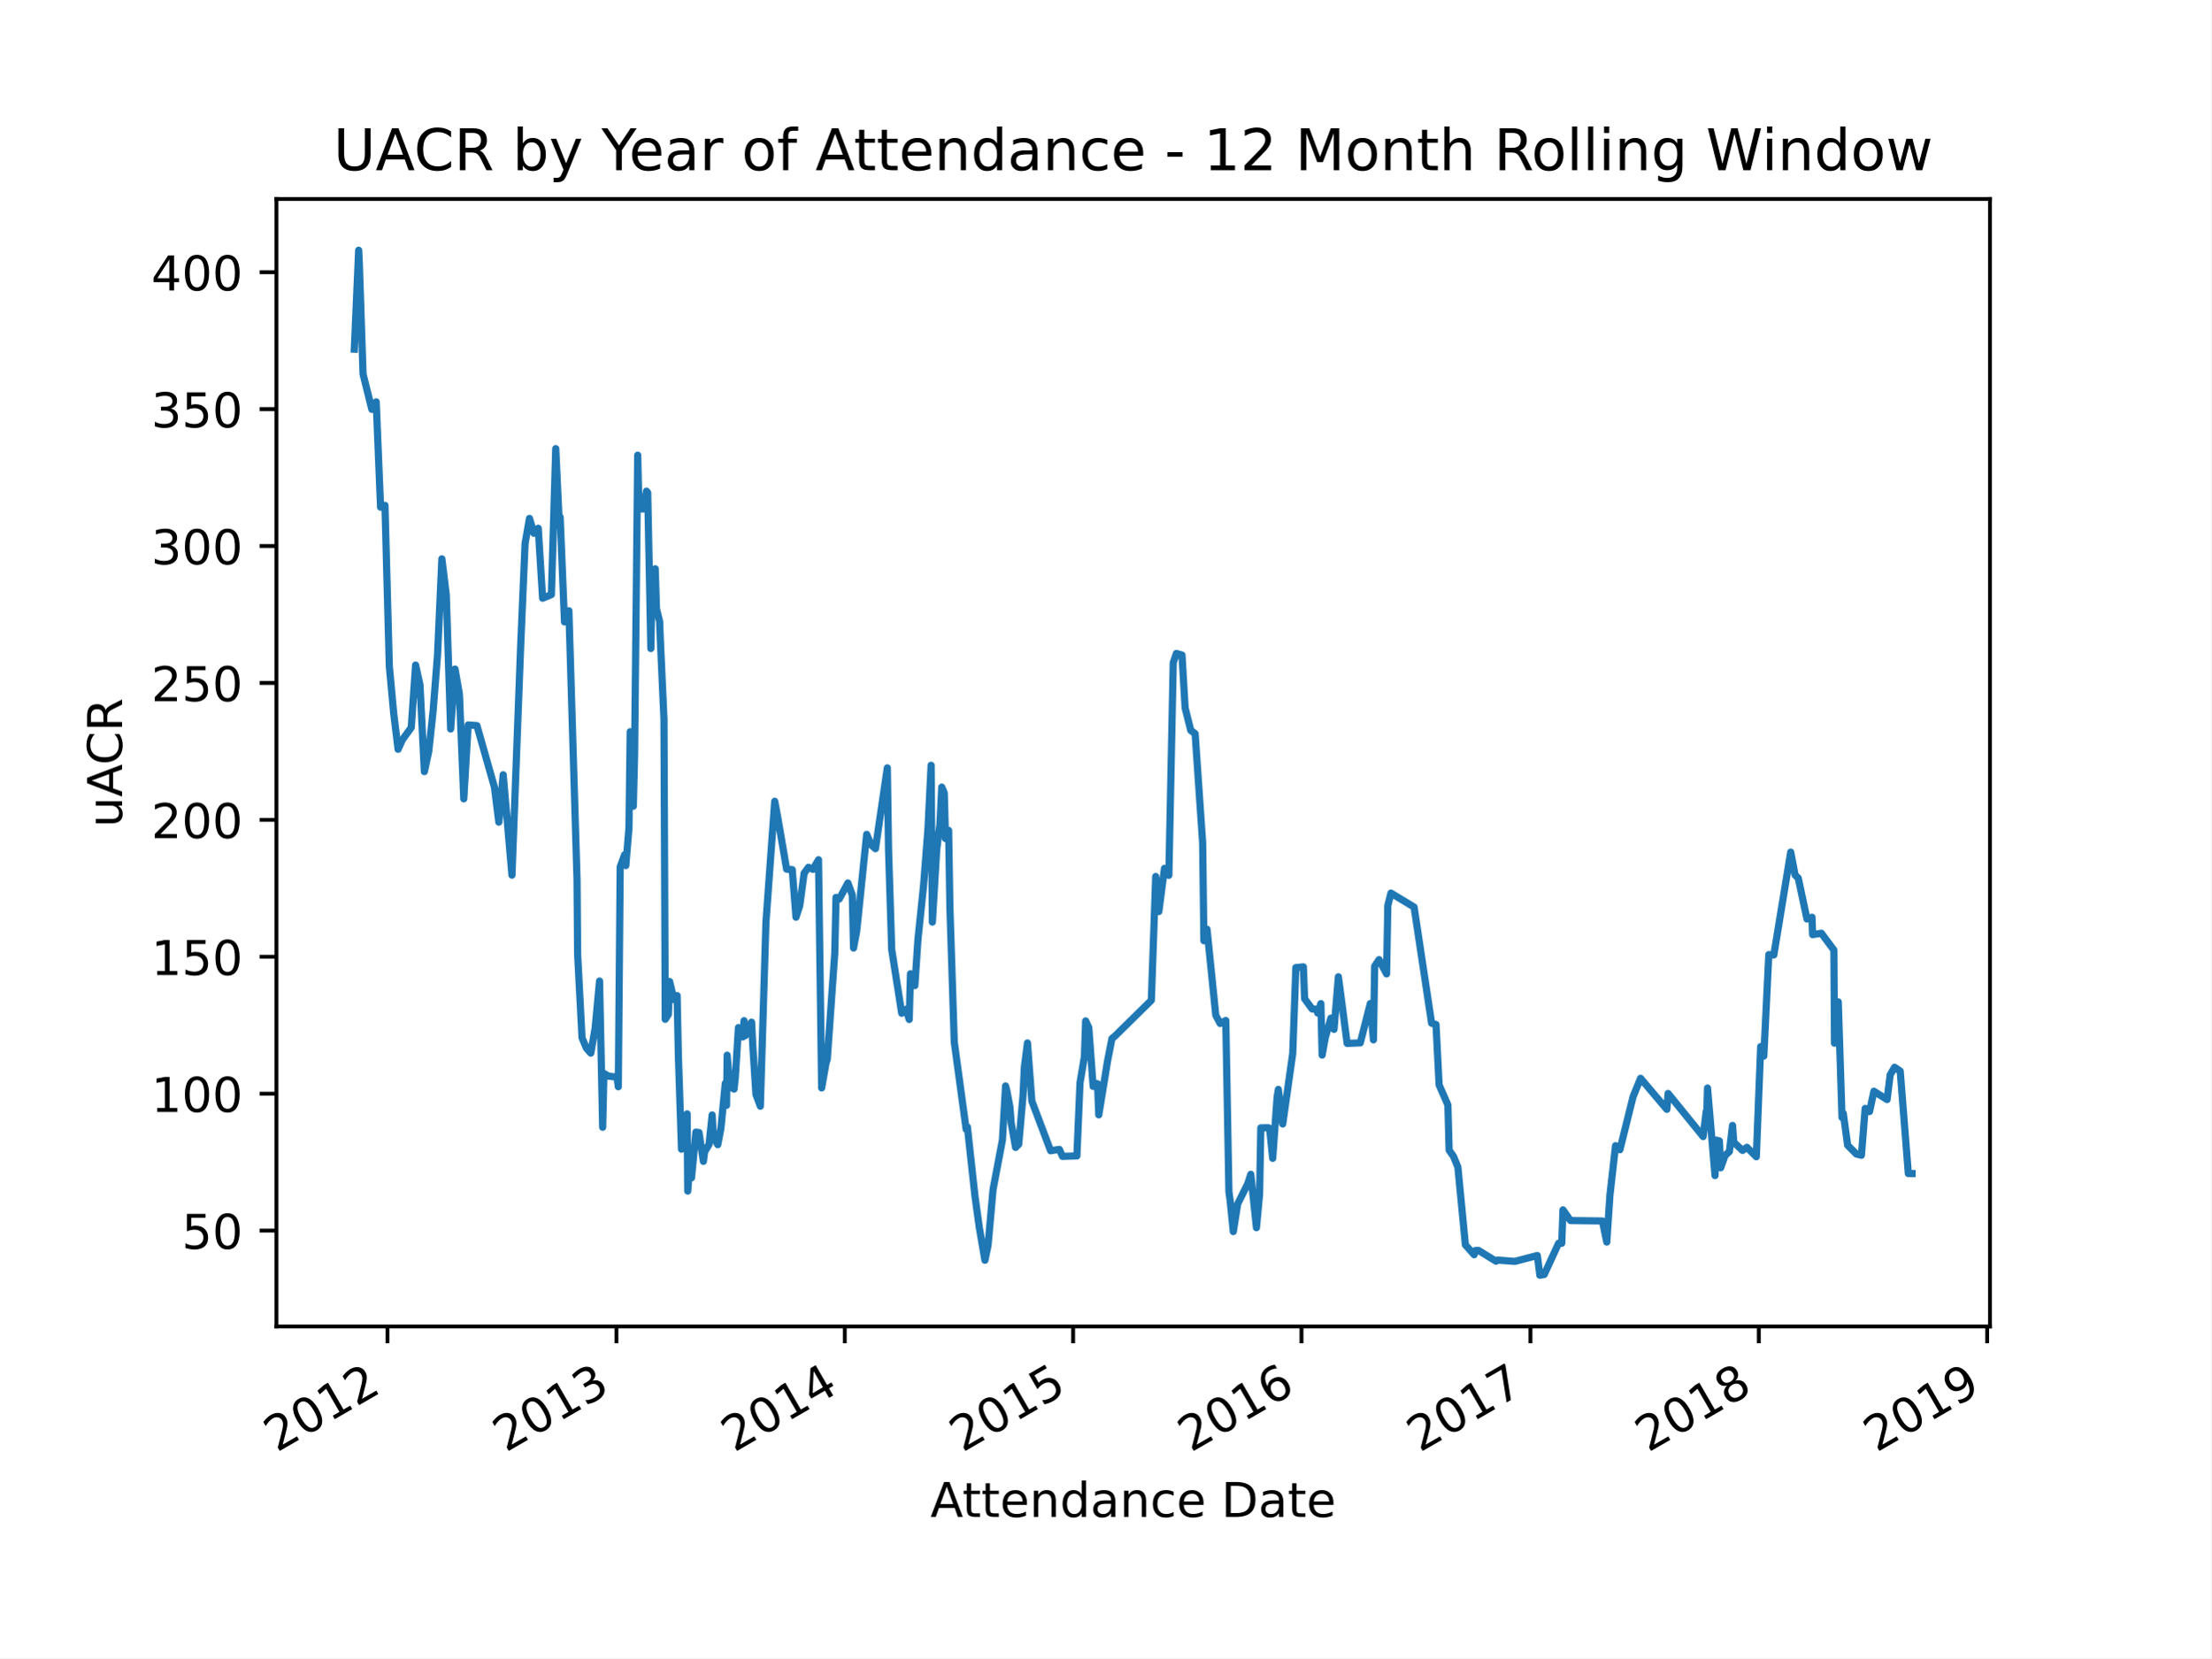
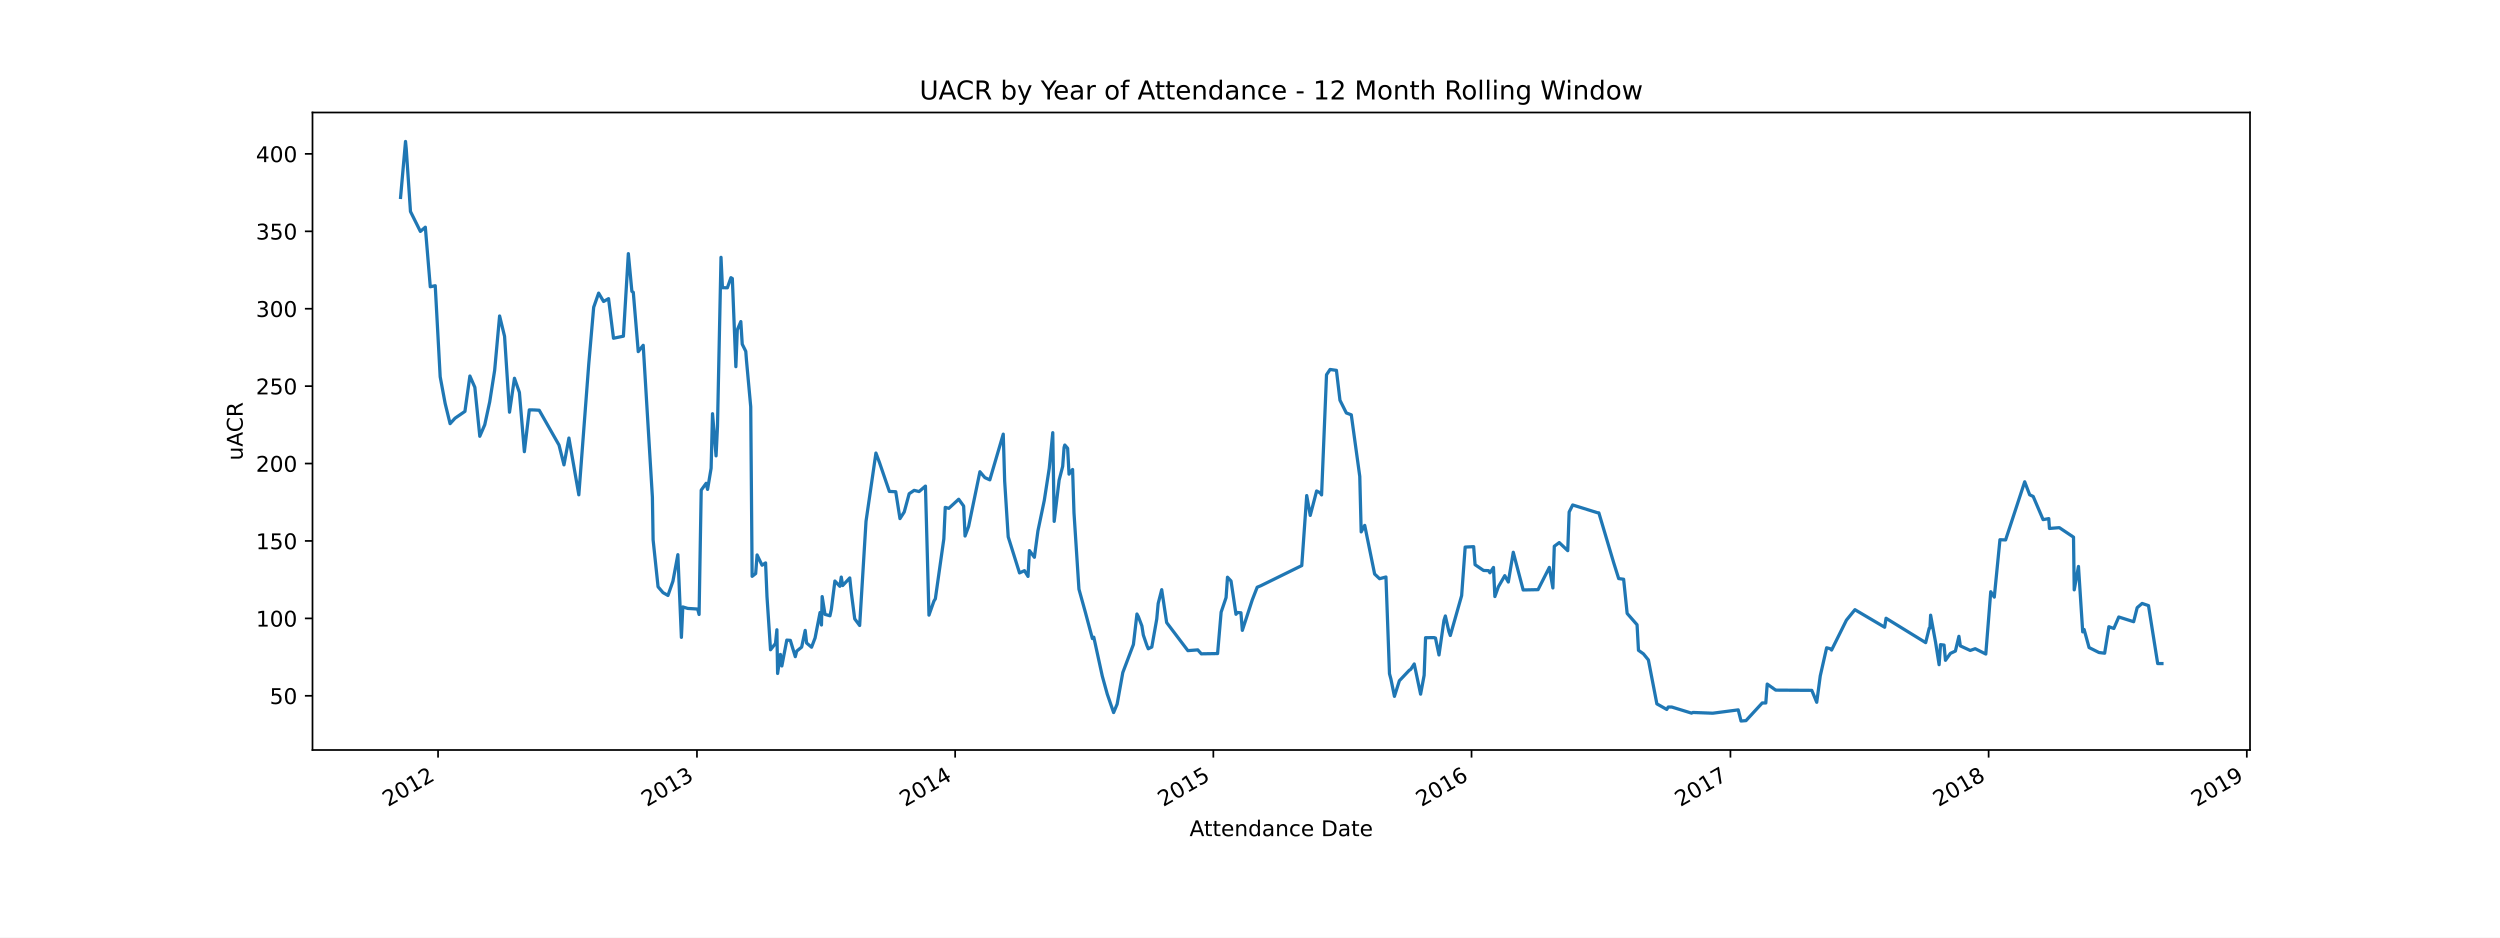
- <svg xmlns="http://www.w3.org/2000/svg" xmlns:xlink="http://www.w3.org/1999/xlink" width="460.8pt" height="345.6pt" viewBox="0 0 460.8 345.6" version="1.1">
+ <svg xmlns="http://www.w3.org/2000/svg" xmlns:xlink="http://www.w3.org/1999/xlink" width="1152pt" height="432pt" viewBox="0 0 1152 432" version="1.1">
  <defs>
    <style type="text/css">*{stroke-linejoin: round; stroke-linecap: butt}</style>
  </defs>
  <g id="figure_1">
    <g id="patch_1">
-       <path d="M 0 345.6  L 460.8 345.6  L 460.8 0  L 0 0  z " style="fill: #ffffff" />
+       <path d="M 0 432  L 1152 432  L 1152 0  L 0 0  z " style="fill: #ffffff" />
    </g>
    <g id="axes_1">
      <g id="patch_2">
-         <path d="M 57.6 276.48  L 414.72 276.48  L 414.72 41.472  L 57.6 41.472  z " style="fill: #ffffff" />
+         <path d="M 144 345.6  L 1036.8 345.6  L 1036.8 51.84  L 144 51.84  z " style="fill: #ffffff" />
      </g>
      <g id="matplotlib.axis_1">
        <g id="xtick_1">
          <g id="line2d_1">
            <defs>
-               <path id="m075a54f095" d="M 0 0  L 0 3.5  " style="stroke: #000000; stroke-width: 0.8" />
+               <path id="m31224ec7b4" d="M 0 0  L 0 3.5  " style="stroke: #000000; stroke-width: 0.8" />
            </defs>
            <g>
-               <use xlink:href="#m075a54f095" x="80.743" y="276.48" style="stroke: #000000; stroke-width: 0.8" />
+               <use xlink:href="#m31224ec7b4" x="201.858" y="345.6" style="stroke: #000000; stroke-width: 0.8" />
            </g>
          </g>
          <g id="text_1">
-             <g transform="translate(57.66286 302.7854) rotate(-30) scale(0.1 -0.1)">
+             <g transform="translate(178.7774 371.9054) rotate(-30) scale(0.1 -0.1)">
              <defs>
                <path id="DejaVuSans-32" d="M 1228 531  L 3431 531  L 3431 0  L 469 0  L 469 531  Q 828 903 1448 1529  Q 2069 2156 2228 2338  Q 2531 2678 2651 2914  Q 2772 3150 2772 3378  Q 2772 3750 2511 3984  Q 2250 4219 1831 4219  Q 1534 4219 1204 4116  Q 875 4013 500 3803  L 500 4441  Q 881 4594 1212 4672  Q 1544 4750 1819 4750  Q 2544 4750 2975 4387  Q 3406 4025 3406 3419  Q 3406 3131 3298 2873  Q 3191 2616 2906 2266  Q 2828 2175 2409 1742  Q 1991 1309 1228 531  z " transform="scale(0.015625)" />
                <path id="DejaVuSans-30" d="M 2034 4250  Q 1547 4250 1301 3770  Q 1056 3291 1056 2328  Q 1056 1369 1301 889  Q 1547 409 2034 409  Q 2525 409 2770 889  Q 3016 1369 3016 2328  Q 3016 3291 2770 3770  Q 2525 4250 2034 4250  z M 2034 4750  Q 2819 4750 3233 4129  Q 3647 3509 3647 2328  Q 3647 1150 3233 529  Q 2819 -91 2034 -91  Q 1250 -91 836 529  Q 422 1150 422 2328  Q 422 3509 836 4129  Q 1250 4750 2034 4750  z " transform="scale(0.015625)" />
                <path id="DejaVuSans-31" d="M 794 531  L 1825 531  L 1825 4091  L 703 3866  L 703 4441  L 1819 4666  L 2450 4666  L 2450 531  L 3481 531  L 3481 0  L 794 0  L 794 531  z " transform="scale(0.015625)" />
              </defs>
              <use xlink:href="#DejaVuSans-32" />
              <use xlink:href="#DejaVuSans-30" x="63.623" />
              <use xlink:href="#DejaVuSans-31" x="127.246" />
              <use xlink:href="#DejaVuSans-32" x="190.869" />
            </g>
          </g>
        </g>
        <g id="xtick_2">
          <g id="line2d_2">
            <g>
-               <use xlink:href="#m075a54f095" x="128.463" y="276.48" style="stroke: #000000; stroke-width: 0.8" />
+               <use xlink:href="#m31224ec7b4" x="321.158" y="345.6" style="stroke: #000000; stroke-width: 0.8" />
            </g>
          </g>
          <g id="text_2">
-             <g transform="translate(105.3832 302.7854) rotate(-30) scale(0.1 -0.1)">
+             <g transform="translate(298.0782 371.9054) rotate(-30) scale(0.1 -0.1)">
              <defs>
                <path id="DejaVuSans-33" d="M 2597 2516  Q 3050 2419 3304 2112  Q 3559 1806 3559 1356  Q 3559 666 3084 287  Q 2609 -91 1734 -91  Q 1441 -91 1130 -33  Q 819 25 488 141  L 488 750  Q 750 597 1062 519  Q 1375 441 1716 441  Q 2309 441 2620 675  Q 2931 909 2931 1356  Q 2931 1769 2642 2001  Q 2353 2234 1838 2234  L 1294 2234  L 1294 2753  L 1863 2753  Q 2328 2753 2575 2939  Q 2822 3125 2822 3475  Q 2822 3834 2567 4026  Q 2313 4219 1838 4219  Q 1578 4219 1281 4162  Q 984 4106 628 3988  L 628 4550  Q 988 4650 1302 4700  Q 1616 4750 1894 4750  Q 2613 4750 3031 4423  Q 3450 4097 3450 3541  Q 3450 3153 3228 2886  Q 3006 2619 2597 2516  z " transform="scale(0.015625)" />
              </defs>
              <use xlink:href="#DejaVuSans-32" />
              <use xlink:href="#DejaVuSans-30" x="63.623" />
              <use xlink:href="#DejaVuSans-31" x="127.246" />
              <use xlink:href="#DejaVuSans-33" x="190.869" />
            </g>
          </g>
        </g>
        <g id="xtick_3">
          <g id="line2d_3">
            <g>
-               <use xlink:href="#m075a54f095" x="176.053" y="276.48" style="stroke: #000000; stroke-width: 0.8" />
+               <use xlink:href="#m31224ec7b4" x="440.133" y="345.6" style="stroke: #000000; stroke-width: 0.8" />
            </g>
          </g>
          <g id="text_3">
-             <g transform="translate(152.9731 302.7854) rotate(-30) scale(0.1 -0.1)">
+             <g transform="translate(417.053 371.9054) rotate(-30) scale(0.1 -0.1)">
              <defs>
                <path id="DejaVuSans-34" d="M 2419 4116  L 825 1625  L 2419 1625  L 2419 4116  z M 2253 4666  L 3047 4666  L 3047 1625  L 3713 1625  L 3713 1100  L 3047 1100  L 3047 0  L 2419 0  L 2419 1100  L 313 1100  L 313 1709  L 2253 4666  z " transform="scale(0.015625)" />
              </defs>
              <use xlink:href="#DejaVuSans-32" />
              <use xlink:href="#DejaVuSans-30" x="63.623" />
              <use xlink:href="#DejaVuSans-31" x="127.246" />
              <use xlink:href="#DejaVuSans-34" x="190.869" />
            </g>
          </g>
        </g>
        <g id="xtick_4">
          <g id="line2d_4">
            <g>
-               <use xlink:href="#m075a54f095" x="223.643" y="276.48" style="stroke: #000000; stroke-width: 0.8" />
+               <use xlink:href="#m31224ec7b4" x="559.108" y="345.6" style="stroke: #000000; stroke-width: 0.8" />
            </g>
          </g>
          <g id="text_4">
-             <g transform="translate(200.563 302.7854) rotate(-30) scale(0.1 -0.1)">
+             <g transform="translate(536.0278 371.9054) rotate(-30) scale(0.1 -0.1)">
              <defs>
                <path id="DejaVuSans-35" d="M 691 4666  L 3169 4666  L 3169 4134  L 1269 4134  L 1269 2991  Q 1406 3038 1543 3061  Q 1681 3084 1819 3084  Q 2600 3084 3056 2656  Q 3513 2228 3513 1497  Q 3513 744 3044 326  Q 2575 -91 1722 -91  Q 1428 -91 1123 -41  Q 819 9 494 109  L 494 744  Q 775 591 1075 516  Q 1375 441 1709 441  Q 2250 441 2565 725  Q 2881 1009 2881 1497  Q 2881 1984 2565 2268  Q 2250 2553 1709 2553  Q 1456 2553 1204 2497  Q 953 2441 691 2322  L 691 4666  z " transform="scale(0.015625)" />
              </defs>
              <use xlink:href="#DejaVuSans-32" />
              <use xlink:href="#DejaVuSans-30" x="63.623" />
              <use xlink:href="#DejaVuSans-31" x="127.246" />
              <use xlink:href="#DejaVuSans-35" x="190.869" />
            </g>
          </g>
        </g>
        <g id="xtick_5">
          <g id="line2d_5">
            <g>
-               <use xlink:href="#m075a54f095" x="271.233" y="276.48" style="stroke: #000000; stroke-width: 0.8" />
+               <use xlink:href="#m31224ec7b4" x="678.083" y="345.6" style="stroke: #000000; stroke-width: 0.8" />
            </g>
          </g>
          <g id="text_5">
-             <g transform="translate(248.1529 302.7854) rotate(-30) scale(0.1 -0.1)">
+             <g transform="translate(655.0026 371.9054) rotate(-30) scale(0.1 -0.1)">
              <defs>
                <path id="DejaVuSans-36" d="M 2113 2584  Q 1688 2584 1439 2293  Q 1191 2003 1191 1497  Q 1191 994 1439 701  Q 1688 409 2113 409  Q 2538 409 2786 701  Q 3034 994 3034 1497  Q 3034 2003 2786 2293  Q 2538 2584 2113 2584  z M 3366 4563  L 3366 3988  Q 3128 4100 2886 4159  Q 2644 4219 2406 4219  Q 1781 4219 1451 3797  Q 1122 3375 1075 2522  Q 1259 2794 1537 2939  Q 1816 3084 2150 3084  Q 2853 3084 3261 2657  Q 3669 2231 3669 1497  Q 3669 778 3244 343  Q 2819 -91 2113 -91  Q 1303 -91 875 529  Q 447 1150 447 2328  Q 447 3434 972 4092  Q 1497 4750 2381 4750  Q 2619 4750 2861 4703  Q 3103 4656 3366 4563  z " transform="scale(0.015625)" />
              </defs>
              <use xlink:href="#DejaVuSans-32" />
              <use xlink:href="#DejaVuSans-30" x="63.623" />
              <use xlink:href="#DejaVuSans-31" x="127.246" />
              <use xlink:href="#DejaVuSans-36" x="190.869" />
            </g>
          </g>
        </g>
        <g id="xtick_6">
          <g id="line2d_6">
            <g>
-               <use xlink:href="#m075a54f095" x="318.953" y="276.48" style="stroke: #000000; stroke-width: 0.8" />
+               <use xlink:href="#m31224ec7b4" x="797.384" y="345.6" style="stroke: #000000; stroke-width: 0.8" />
            </g>
          </g>
          <g id="text_6">
-             <g transform="translate(295.8732 302.7854) rotate(-30) scale(0.1 -0.1)">
+             <g transform="translate(774.3034 371.9054) rotate(-30) scale(0.1 -0.1)">
              <defs>
                <path id="DejaVuSans-37" d="M 525 4666  L 3525 4666  L 3525 4397  L 1831 0  L 1172 0  L 2766 4134  L 525 4134  L 525 4666  z " transform="scale(0.015625)" />
              </defs>
              <use xlink:href="#DejaVuSans-32" />
              <use xlink:href="#DejaVuSans-30" x="63.623" />
              <use xlink:href="#DejaVuSans-31" x="127.246" />
              <use xlink:href="#DejaVuSans-37" x="190.869" />
            </g>
          </g>
        </g>
        <g id="xtick_7">
          <g id="line2d_7">
            <g>
-               <use xlink:href="#m075a54f095" x="366.543" y="276.48" style="stroke: #000000; stroke-width: 0.8" />
+               <use xlink:href="#m31224ec7b4" x="916.358" y="345.6" style="stroke: #000000; stroke-width: 0.8" />
            </g>
          </g>
          <g id="text_7">
-             <g transform="translate(343.4632 302.7854) rotate(-30) scale(0.1 -0.1)">
+             <g transform="translate(893.2782 371.9054) rotate(-30) scale(0.1 -0.1)">
              <defs>
                <path id="DejaVuSans-38" d="M 2034 2216  Q 1584 2216 1326 1975  Q 1069 1734 1069 1313  Q 1069 891 1326 650  Q 1584 409 2034 409  Q 2484 409 2743 651  Q 3003 894 3003 1313  Q 3003 1734 2745 1975  Q 2488 2216 2034 2216  z M 1403 2484  Q 997 2584 770 2862  Q 544 3141 544 3541  Q 544 4100 942 4425  Q 1341 4750 2034 4750  Q 2731 4750 3128 4425  Q 3525 4100 3525 3541  Q 3525 3141 3298 2862  Q 3072 2584 2669 2484  Q 3125 2378 3379 2068  Q 3634 1759 3634 1313  Q 3634 634 3220 271  Q 2806 -91 2034 -91  Q 1263 -91 848 271  Q 434 634 434 1313  Q 434 1759 690 2068  Q 947 2378 1403 2484  z M 1172 3481  Q 1172 3119 1398 2916  Q 1625 2713 2034 2713  Q 2441 2713 2670 2916  Q 2900 3119 2900 3481  Q 2900 3844 2670 4047  Q 2441 4250 2034 4250  Q 1625 4250 1398 4047  Q 1172 3844 1172 3481  z " transform="scale(0.015625)" />
              </defs>
              <use xlink:href="#DejaVuSans-32" />
              <use xlink:href="#DejaVuSans-30" x="63.623" />
              <use xlink:href="#DejaVuSans-31" x="127.246" />
              <use xlink:href="#DejaVuSans-38" x="190.869" />
            </g>
          </g>
        </g>
        <g id="xtick_8">
          <g id="line2d_8">
            <g>
-               <use xlink:href="#m075a54f095" x="414.133" y="276.48" style="stroke: #000000; stroke-width: 0.8" />
+               <use xlink:href="#m31224ec7b4" x="1035.333" y="345.6" style="stroke: #000000; stroke-width: 0.8" />
            </g>
          </g>
          <g id="text_8">
-             <g transform="translate(391.0531 302.7854) rotate(-30) scale(0.1 -0.1)">
+             <g transform="translate(1012.253 371.9054) rotate(-30) scale(0.1 -0.1)">
              <defs>
                <path id="DejaVuSans-39" d="M 703 97  L 703 672  Q 941 559 1184 500  Q 1428 441 1663 441  Q 2288 441 2617 861  Q 2947 1281 2994 2138  Q 2813 1869 2534 1725  Q 2256 1581 1919 1581  Q 1219 1581 811 2004  Q 403 2428 403 3163  Q 403 3881 828 4315  Q 1253 4750 1959 4750  Q 2769 4750 3195 4129  Q 3622 3509 3622 2328  Q 3622 1225 3098 567  Q 2575 -91 1691 -91  Q 1453 -91 1209 -44  Q 966 3 703 97  z M 1959 2075  Q 2384 2075 2632 2365  Q 2881 2656 2881 3163  Q 2881 3666 2632 3958  Q 2384 4250 1959 4250  Q 1534 4250 1286 3958  Q 1038 3666 1038 3163  Q 1038 2656 1286 2365  Q 1534 2075 1959 2075  z " transform="scale(0.015625)" />
              </defs>
              <use xlink:href="#DejaVuSans-32" />
              <use xlink:href="#DejaVuSans-30" x="63.623" />
              <use xlink:href="#DejaVuSans-31" x="127.246" />
              <use xlink:href="#DejaVuSans-39" x="190.869" />
            </g>
          </g>
        </g>
        <g id="text_9">
-           <g transform="translate(193.8889 316.1849) scale(0.1 -0.1)">
+           <g transform="translate(548.1289 385.3049) scale(0.1 -0.1)">
            <defs>
              <path id="DejaVuSans-41" d="M 2188 4044  L 1331 1722  L 3047 1722  L 2188 4044  z M 1831 4666  L 2547 4666  L 4325 0  L 3669 0  L 3244 1197  L 1141 1197  L 716 0  L 50 0  L 1831 4666  z " transform="scale(0.015625)" />
              <path id="DejaVuSans-74" d="M 1172 4494  L 1172 3500  L 2356 3500  L 2356 3053  L 1172 3053  L 1172 1153  Q 1172 725 1289 603  Q 1406 481 1766 481  L 2356 481  L 2356 0  L 1766 0  Q 1100 0 847 248  Q 594 497 594 1153  L 594 3053  L 172 3053  L 172 3500  L 594 3500  L 594 4494  L 1172 4494  z " transform="scale(0.015625)" />
              <path id="DejaVuSans-65" d="M 3597 1894  L 3597 1613  L 953 1613  Q 991 1019 1311 708  Q 1631 397 2203 397  Q 2534 397 2845 478  Q 3156 559 3463 722  L 3463 178  Q 3153 47 2828 -22  Q 2503 -91 2169 -91  Q 1331 -91 842 396  Q 353 884 353 1716  Q 353 2575 817 3079  Q 1281 3584 2069 3584  Q 2775 3584 3186 3129  Q 3597 2675 3597 1894  z M 3022 2063  Q 3016 2534 2758 2815  Q 2500 3097 2075 3097  Q 1594 3097 1305 2825  Q 1016 2553 972 2059  L 3022 2063  z " transform="scale(0.015625)" />
              <path id="DejaVuSans-6e" d="M 3513 2113  L 3513 0  L 2938 0  L 2938 2094  Q 2938 2591 2744 2837  Q 2550 3084 2163 3084  Q 1697 3084 1428 2787  Q 1159 2491 1159 1978  L 1159 0  L 581 0  L 581 3500  L 1159 3500  L 1159 2956  Q 1366 3272 1645 3428  Q 1925 3584 2291 3584  Q 2894 3584 3203 3211  Q 3513 2838 3513 2113  z " transform="scale(0.015625)" />
              <path id="DejaVuSans-64" d="M 2906 2969  L 2906 4863  L 3481 4863  L 3481 0  L 2906 0  L 2906 525  Q 2725 213 2448 61  Q 2172 -91 1784 -91  Q 1150 -91 751 415  Q 353 922 353 1747  Q 353 2572 751 3078  Q 1150 3584 1784 3584  Q 2172 3584 2448 3432  Q 2725 3281 2906 2969  z M 947 1747  Q 947 1113 1208 752  Q 1469 391 1925 391  Q 2381 391 2643 752  Q 2906 1113 2906 1747  Q 2906 2381 2643 2742  Q 2381 3103 1925 3103  Q 1469 3103 1208 2742  Q 947 2381 947 1747  z " transform="scale(0.015625)" />
              <path id="DejaVuSans-61" d="M 2194 1759  Q 1497 1759 1228 1600  Q 959 1441 959 1056  Q 959 750 1161 570  Q 1363 391 1709 391  Q 2188 391 2477 730  Q 2766 1069 2766 1631  L 2766 1759  L 2194 1759  z M 3341 1997  L 3341 0  L 2766 0  L 2766 531  Q 2569 213 2275 61  Q 1981 -91 1556 -91  Q 1019 -91 701 211  Q 384 513 384 1019  Q 384 1609 779 1909  Q 1175 2209 1959 2209  L 2766 2209  L 2766 2266  Q 2766 2663 2505 2880  Q 2244 3097 1772 3097  Q 1472 3097 1187 3025  Q 903 2953 641 2809  L 641 3341  Q 956 3463 1253 3523  Q 1550 3584 1831 3584  Q 2591 3584 2966 3190  Q 3341 2797 3341 1997  z " transform="scale(0.015625)" />
              <path id="DejaVuSans-63" d="M 3122 3366  L 3122 2828  Q 2878 2963 2633 3030  Q 2388 3097 2138 3097  Q 1578 3097 1268 2742  Q 959 2388 959 1747  Q 959 1106 1268 751  Q 1578 397 2138 397  Q 2388 397 2633 464  Q 2878 531 3122 666  L 3122 134  Q 2881 22 2623 -34  Q 2366 -91 2075 -91  Q 1284 -91 818 406  Q 353 903 353 1747  Q 353 2603 823 3093  Q 1294 3584 2113 3584  Q 2378 3584 2631 3529  Q 2884 3475 3122 3366  z " transform="scale(0.015625)" />
              <path id="DejaVuSans-20" transform="scale(0.015625)" />
              <path id="DejaVuSans-44" d="M 1259 4147  L 1259 519  L 2022 519  Q 2988 519 3436 956  Q 3884 1394 3884 2338  Q 3884 3275 3436 3711  Q 2988 4147 2022 4147  L 1259 4147  z M 628 4666  L 1925 4666  Q 3281 4666 3915 4102  Q 4550 3538 4550 2338  Q 4550 1131 3912 565  Q 3275 0 1925 0  L 628 0  L 628 4666  z " transform="scale(0.015625)" />
            </defs>
            <use xlink:href="#DejaVuSans-41" />
            <use xlink:href="#DejaVuSans-74" x="66.658" />
            <use xlink:href="#DejaVuSans-74" x="105.867" />
            <use xlink:href="#DejaVuSans-65" x="145.076" />
            <use xlink:href="#DejaVuSans-6e" x="206.6" />
            <use xlink:href="#DejaVuSans-64" x="269.979" />
            <use xlink:href="#DejaVuSans-61" x="333.455" />
            <use xlink:href="#DejaVuSans-6e" x="394.734" />
            <use xlink:href="#DejaVuSans-63" x="458.113" />
            <use xlink:href="#DejaVuSans-65" x="513.094" />
            <use xlink:href="#DejaVuSans-20" x="574.617" />
            <use xlink:href="#DejaVuSans-44" x="606.404" />
            <use xlink:href="#DejaVuSans-61" x="683.406" />
            <use xlink:href="#DejaVuSans-74" x="744.686" />
            <use xlink:href="#DejaVuSans-65" x="783.895" />
          </g>
        </g>
      </g>
      <g id="matplotlib.axis_2">
        <g id="ytick_1">
          <g id="line2d_9">
            <defs>
-               <path id="m7b13c41d20" d="M 0 0  L -3.5 0  " style="stroke: #000000; stroke-width: 0.8" />
+               <path id="m847f19f486" d="M 0 0  L -3.5 0  " style="stroke: #000000; stroke-width: 0.8" />
            </defs>
            <g>
-               <use xlink:href="#m7b13c41d20" x="57.6" y="256.497" style="stroke: #000000; stroke-width: 0.8" />
+               <use xlink:href="#m847f19f486" x="144" y="320.621" style="stroke: #000000; stroke-width: 0.8" />
            </g>
          </g>
          <g id="text_10">
-             <g transform="translate(37.875 260.2964) scale(0.1 -0.1)">
+             <g transform="translate(124.275 324.4206) scale(0.1 -0.1)">
              <use xlink:href="#DejaVuSans-35" />
              <use xlink:href="#DejaVuSans-30" x="63.623" />
            </g>
          </g>
        </g>
        <g id="ytick_2">
          <g id="line2d_10">
            <g>
-               <use xlink:href="#m7b13c41d20" x="57.6" y="227.959" style="stroke: #000000; stroke-width: 0.8" />
+               <use xlink:href="#m847f19f486" x="144" y="284.948" style="stroke: #000000; stroke-width: 0.8" />
            </g>
          </g>
          <g id="text_11">
-             <g transform="translate(31.5125 231.758) scale(0.1 -0.1)">
+             <g transform="translate(117.9125 288.7476) scale(0.1 -0.1)">
              <use xlink:href="#DejaVuSans-31" />
              <use xlink:href="#DejaVuSans-30" x="63.623" />
              <use xlink:href="#DejaVuSans-30" x="127.246" />
            </g>
          </g>
        </g>
        <g id="ytick_3">
          <g id="line2d_11">
            <g>
-               <use xlink:href="#m7b13c41d20" x="57.6" y="199.42" style="stroke: #000000; stroke-width: 0.8" />
+               <use xlink:href="#m847f19f486" x="144" y="249.275" style="stroke: #000000; stroke-width: 0.8" />
            </g>
          </g>
          <g id="text_12">
-             <g transform="translate(31.5125 203.2196) scale(0.1 -0.1)">
+             <g transform="translate(117.9125 253.0746) scale(0.1 -0.1)">
              <use xlink:href="#DejaVuSans-31" />
              <use xlink:href="#DejaVuSans-35" x="63.623" />
              <use xlink:href="#DejaVuSans-30" x="127.246" />
            </g>
          </g>
        </g>
        <g id="ytick_4">
          <g id="line2d_12">
            <g>
-               <use xlink:href="#m7b13c41d20" x="57.6" y="170.882" style="stroke: #000000; stroke-width: 0.8" />
+               <use xlink:href="#m847f19f486" x="144" y="213.602" style="stroke: #000000; stroke-width: 0.8" />
            </g>
          </g>
          <g id="text_13">
-             <g transform="translate(31.5125 174.6812) scale(0.1 -0.1)">
+             <g transform="translate(117.9125 217.4016) scale(0.1 -0.1)">
              <use xlink:href="#DejaVuSans-32" />
              <use xlink:href="#DejaVuSans-30" x="63.623" />
              <use xlink:href="#DejaVuSans-30" x="127.246" />
            </g>
          </g>
        </g>
        <g id="ytick_5">
          <g id="line2d_13">
            <g>
-               <use xlink:href="#m7b13c41d20" x="57.6" y="142.344" style="stroke: #000000; stroke-width: 0.8" />
+               <use xlink:href="#m847f19f486" x="144" y="177.929" style="stroke: #000000; stroke-width: 0.8" />
            </g>
          </g>
          <g id="text_14">
-             <g transform="translate(31.5125 146.1428) scale(0.1 -0.1)">
+             <g transform="translate(117.9125 181.7286) scale(0.1 -0.1)">
              <use xlink:href="#DejaVuSans-32" />
              <use xlink:href="#DejaVuSans-35" x="63.623" />
              <use xlink:href="#DejaVuSans-30" x="127.246" />
            </g>
          </g>
        </g>
        <g id="ytick_6">
          <g id="line2d_14">
            <g>
-               <use xlink:href="#m7b13c41d20" x="57.6" y="113.805" style="stroke: #000000; stroke-width: 0.8" />
+               <use xlink:href="#m847f19f486" x="144" y="142.256" style="stroke: #000000; stroke-width: 0.8" />
            </g>
          </g>
          <g id="text_15">
-             <g transform="translate(31.5125 117.6044) scale(0.1 -0.1)">
+             <g transform="translate(117.9125 146.0556) scale(0.1 -0.1)">
              <use xlink:href="#DejaVuSans-33" />
              <use xlink:href="#DejaVuSans-30" x="63.623" />
              <use xlink:href="#DejaVuSans-30" x="127.246" />
            </g>
          </g>
        </g>
        <g id="ytick_7">
          <g id="line2d_15">
            <g>
-               <use xlink:href="#m7b13c41d20" x="57.6" y="85.267" style="stroke: #000000; stroke-width: 0.8" />
+               <use xlink:href="#m847f19f486" x="144" y="106.583" style="stroke: #000000; stroke-width: 0.8" />
            </g>
          </g>
          <g id="text_16">
-             <g transform="translate(31.5125 89.06595) scale(0.1 -0.1)">
+             <g transform="translate(117.9125 110.3826) scale(0.1 -0.1)">
              <use xlink:href="#DejaVuSans-33" />
              <use xlink:href="#DejaVuSans-35" x="63.623" />
              <use xlink:href="#DejaVuSans-30" x="127.246" />
            </g>
          </g>
        </g>
        <g id="ytick_8">
          <g id="line2d_16">
            <g>
-               <use xlink:href="#m7b13c41d20" x="57.6" y="56.728" style="stroke: #000000; stroke-width: 0.8" />
+               <use xlink:href="#m847f19f486" x="144" y="70.91" style="stroke: #000000; stroke-width: 0.8" />
            </g>
          </g>
          <g id="text_17">
-             <g transform="translate(31.5125 60.52755) scale(0.1 -0.1)">
+             <g transform="translate(117.9125 74.70963) scale(0.1 -0.1)">
              <use xlink:href="#DejaVuSans-34" />
              <use xlink:href="#DejaVuSans-30" x="63.623" />
              <use xlink:href="#DejaVuSans-30" x="127.246" />
            </g>
          </g>
        </g>
        <g id="text_18">
-           <g transform="translate(25.43281 172.4432) rotate(-90) scale(0.1 -0.1)">
+           <g transform="translate(111.8328 212.1872) rotate(-90) scale(0.1 -0.1)">
            <defs>
              <path id="DejaVuSans-75" d="M 544 1381  L 544 3500  L 1119 3500  L 1119 1403  Q 1119 906 1312 657  Q 1506 409 1894 409  Q 2359 409 2629 706  Q 2900 1003 2900 1516  L 2900 3500  L 3475 3500  L 3475 0  L 2900 0  L 2900 538  Q 2691 219 2414 64  Q 2138 -91 1772 -91  Q 1169 -91 856 284  Q 544 659 544 1381  z M 1991 3584  L 1991 3584  z " transform="scale(0.015625)" />
              <path id="DejaVuSans-43" d="M 4122 4306  L 4122 3641  Q 3803 3938 3442 4084  Q 3081 4231 2675 4231  Q 1875 4231 1450 3742  Q 1025 3253 1025 2328  Q 1025 1406 1450 917  Q 1875 428 2675 428  Q 3081 428 3442 575  Q 3803 722 4122 1019  L 4122 359  Q 3791 134 3420 21  Q 3050 -91 2638 -91  Q 1578 -91 968 557  Q 359 1206 359 2328  Q 359 3453 968 4101  Q 1578 4750 2638 4750  Q 3056 4750 3426 4639  Q 3797 4528 4122 4306  z " transform="scale(0.015625)" />
              <path id="DejaVuSans-52" d="M 2841 2188  Q 3044 2119 3236 1894  Q 3428 1669 3622 1275  L 4263 0  L 3584 0  L 2988 1197  Q 2756 1666 2539 1819  Q 2322 1972 1947 1972  L 1259 1972  L 1259 0  L 628 0  L 628 4666  L 2053 4666  Q 2853 4666 3247 4331  Q 3641 3997 3641 3322  Q 3641 2881 3436 2590  Q 3231 2300 2841 2188  z M 1259 4147  L 1259 2491  L 2053 2491  Q 2509 2491 2742 2702  Q 2975 2913 2975 3322  Q 2975 3731 2742 3939  Q 2509 4147 2053 4147  L 1259 4147  z " transform="scale(0.015625)" />
            </defs>
            <use xlink:href="#DejaVuSans-75" />
            <use xlink:href="#DejaVuSans-41" x="63.379" />
            <use xlink:href="#DejaVuSans-43" x="130.037" />
            <use xlink:href="#DejaVuSans-52" x="199.861" />
          </g>
        </g>
      </g>
      <g id="line2d_17">
-         <path d="M 73.833 72.772  L 74.745 52.154  L 74.876 54.834  L 75.658 77.969  L 77.483 85.308  L 78.396 83.758  L 79.309 105.71  L 80.222 105.326  L 81.134 138.897  L 82.047 148.709  L 82.96 156.176  L 83.872 154.171  L 85.698 151.647  L 86.61 138.619  L 87.523 142.773  L 88.436 160.823  L 89.348 156.594  L 90.261 148.152  L 91.174 136.532  L 92.086 116.48  L 92.999 123.976  L 93.912 151.946  L 94.824 139.448  L 95.737 144.667  L 96.65 166.503  L 97.562 151.1  L 99.388 151.235  L 103.039 164.078  L 103.951 171.361  L 104.864 161.483  L 106.689 182.409  L 108.515 134.328  L 109.427 113.266  L 110.34 108.057  L 111.253 111.134  L 112.165 110.098  L 113.078 124.687  L 114.903 123.937  L 115.816 93.509  L 116.468 107.405  L 116.729 107.769  L 117.642 129.622  L 118.554 127.296  L 120.249 183.297  L 120.38 198.984  L 121.292 216.308  L 122.205 218.464  L 123.118 219.507  L 124.03 214.278  L 124.943 204.479  L 125.595 234.955  L 125.856 223.741  L 126.768 224.291  L 128.594 224.516  L 128.855 226.513  L 129.246 180.681  L 130.158 178.168  L 130.419 180.411  L 131.071 172.606  L 131.332 152.513  L 131.984 168.045  L 132.244 157.356  L 132.896 94.869  L 133.157 106.053  L 134.07 106.089  L 134.722 102.367  L 134.983 102.682  L 135.634 135.171  L 135.895 121.63  L 136.547 118.551  L 136.808 126.875  L 137.46 129.512  L 137.59 132.867  L 138.372 149.945  L 138.633 212.453  L 139.285 211.435  L 139.546 204.579  L 140.459 208.356  L 141.111 207.514  L 141.371 219.961  L 142.023 239.524  L 142.936 237.217  L 143.197 232.163  L 143.327 248.258  L 143.849 241.258  L 144.109 245.499  L 145.022 235.97  L 145.674 236.059  L 146.587 242.067  L 146.847 240.039  L 147.76 238.551  L 148.412 232.395  L 148.673 237.036  L 149.585 238.59  L 150.237 235.164  L 151.15 225.797  L 151.411 230.391  L 151.541 219.936  L 152.063 226.482  L 152.975 227  L 153.236 224.56  L 153.888 214.192  L 154.801 216.133  L 155.062 212.741  L 155.322 215.855  L 156.626 213.056  L 156.887 218.022  L 157.539 228.122  L 158.452 230.576  L 159.625 192.17  L 161.45 167.014  L 162.102 170.491  L 163.928 181.158  L 165.101 181.264  L 165.883 191.176  L 166.666 188.753  L 167.578 182.009  L 168.491 180.765  L 169.404 181.206  L 170.577 179.196  L 171.229 226.76  L 172.142 221.582  L 172.403 220.751  L 173.967 198.647  L 174.228 187.044  L 174.88 187.401  L 176.705 184.039  L 177.618 186.553  L 177.879 197.6  L 178.531 194.098  L 180.617 173.904  L 181.529 176.063  L 182.442 176.896  L 184.919 160.046  L 185.18 177.361  L 185.832 197.909  L 187.918 211.195  L 188.831 210.367  L 189.483 212.487  L 189.744 202.967  L 190.656 205.436  L 191.308 195.733  L 192.482 184.476  L 193.394 172.664  L 194.046 159.506  L 194.307 192.195  L 195.22 176.981  L 195.872 171.94  L 196.263 164.06  L 196.784 165.259  L 197.045 174.784  L 197.697 173.075  L 197.958 189.037  L 198.87 217.193  L 201.348 235.384  L 201.608 234.902  L 203.173 249.24  L 204.086 255.846  L 205.259 262.679  L 205.911 259.567  L 206.954 247.925  L 208.91 237.583  L 209.562 226.353  L 209.823 227.314  L 210.474 230.763  L 210.735 234.098  L 211.648 239.164  L 212.3 238.519  L 213.213 228.192  L 213.473 222.491  L 214.125 217.383  L 215.038 229.505  L 218.949 239.849  L 220.775 239.572  L 221.427 241.037  L 221.687 241.016  L 224.425 240.93  L 225.077 225.675  L 225.99 220.288  L 226.251 212.79  L 226.903 214.181  L 227.815 226.449  L 228.076 225.792  L 228.728 225.89  L 228.989 232.376  L 230.814 221.155  L 231.727 216.474  L 232.379 215.937  L 239.941 208.495  L 240.854 182.687  L 241.506 189.994  L 242.679 180.997  L 243.331 181.672  L 243.592 182.442  L 244.505 138.146  L 245.156 136.203  L 246.33 136.528  L 246.982 147.545  L 248.155 152.233  L 249.068 152.915  L 250.633 175.639  L 250.893 196.076  L 251.545 193.681  L 253.371 211.61  L 254.283 213.332  L 255.457 212.703  L 256.109 248.365  L 256.369 250.294  L 257.021 256.702  L 257.934 250.941  L 260.02 246.754  L 260.672 244.762  L 261.846 255.895  L 262.497 248.941  L 262.758 235.081  L 264.323 235.053  L 264.584 235.213  L 265.235 241.44  L 266.148 228.721  L 266.409 227.069  L 267.322 234.269  L 269.408 219.578  L 270.06 201.677  L 271.624 201.522  L 271.885 208.167  L 273.45 210.298  L 274.362 210.359  L 274.623 211.158  L 275.275 209.187  L 275.536 219.913  L 276.188 216.29  L 277.361 212.215  L 278.013 214.551  L 278.926 203.589  L 280.751 217.482  L 283.489 217.37  L 285.575 209.166  L 286.227 216.741  L 286.488 201.382  L 287.401 200.019  L 288.965 202.992  L 289.226 188.746  L 289.878 186.154  L 294.702 189.064  L 298.353 213.279  L 299.266 213.534  L 299.917 226.135  L 301.743 230.307  L 302.004 239.728  L 302.916 241.032  L 303.829 243.272  L 305.394 259.47  L 307.219 261.528  L 307.48 260.646  L 308.132 260.636  L 311.782 262.883  L 312.043 262.639  L 315.694 262.917  L 320.388 261.689  L 320.909 265.798  L 321.822 265.648  L 324.821 259.13  L 325.473 259.144  L 325.733 252.176  L 327.298 254.405  L 333.948 254.488  L 334.86 258.89  L 335.512 249.138  L 336.686 238.796  L 337.337 239.13  L 337.598 239.633  L 340.336 228.596  L 341.901 224.758  L 347.377 231.224  L 347.638 227.911  L 354.939 236.9  L 355.591 231.595  L 355.722 231.548  L 355.852 226.782  L 357.417 245.031  L 357.677 237.638  L 358.329 237.81  L 358.59 243.414  L 359.503 240.861  L 360.415 240.009  L 361.067 234.575  L 361.328 238.096  L 363.153 239.784  L 364.066 239.138  L 366.022 241.103  L 366.935 218.139  L 367.586 220.118  L 368.629 198.968  L 369.673 199.036  L 373.193 177.606  L 374.106 182.391  L 374.758 183.014  L 376.583 191.553  L 377.626 191.183  L 377.756 194.809  L 379.582 194.516  L 382.189 198.015  L 382.32 217.437  L 383.102 208.82  L 383.884 232.921  L 384.145 232.06  L 385.058 238.711  L 386.883 240.543  L 387.926 240.797  L 388.709 231.029  L 389.621 231.681  L 390.534 227.451  L 393.272 229.188  L 393.924 224.011  L 394.837 222.453  L 396.01 223.253  L 397.705 244.608  L 398.487 244.615  L 398.487 244.615  " clip-path="url(#p4a8fb47d32)" style="fill: none; stroke: #1f77b4; stroke-width: 1.5; stroke-linecap: square" />
+         <path d="M 184.582 90.965  L 186.864 65.193  L 187.189 68.543  L 189.145 97.461  L 193.709 106.635  L 195.99 104.697  L 198.272 132.138  L 200.554 131.658  L 202.835 173.621  L 205.117 185.886  L 207.399 195.22  L 209.681 192.714  L 214.244 189.559  L 216.526 173.274  L 218.807 178.467  L 221.089 201.028  L 223.371 195.743  L 225.653 185.19  L 227.934 170.665  L 230.216 145.6  L 232.498 154.97  L 234.779 189.932  L 237.061 174.309  L 239.343 180.834  L 241.625 208.129  L 243.906 188.875  L 246.188 188.901  L 248.47 189.044  L 257.596 205.097  L 259.878 214.202  L 262.16 201.854  L 266.723 228.011  L 271.287 167.911  L 273.568 141.582  L 275.85 135.071  L 278.132 138.918  L 280.414 137.623  L 282.695 155.858  L 287.259 154.921  L 289.54 116.886  L 291.17 134.256  L 291.822 134.711  L 294.104 162.027  L 296.386 159.119  L 300.623 229.121  L 300.949 248.73  L 303.231 270.385  L 305.512 273.08  L 307.794 274.383  L 310.076 267.848  L 312.358 255.599  L 313.987 293.694  L 314.639 279.676  L 316.921 280.364  L 321.484 280.646  L 322.136 283.141  L 323.114 225.852  L 325.396 222.709  L 326.048 225.514  L 327.678 215.758  L 328.329 190.641  L 329.959 210.057  L 330.611 196.695  L 332.241 118.587  L 332.893 132.566  L 335.175 132.611  L 336.804 127.958  L 337.456 128.352  L 339.086 168.963  L 339.738 152.038  L 341.368 148.189  L 342.02 158.594  L 343.65 161.889  L 343.975 166.083  L 345.931 187.431  L 346.583 265.566  L 348.213 264.294  L 348.865 255.723  L 351.147 260.446  L 352.776 259.393  L 353.428 274.952  L 355.058 299.405  L 357.34 296.521  L 357.992 290.204  L 358.318 310.322  L 359.621 301.573  L 360.273 306.874  L 362.555 294.963  L 364.185 295.073  L 366.467 302.583  L 367.119 300.049  L 369.4 298.188  L 371.03 290.494  L 371.682 296.295  L 373.964 298.238  L 375.593 293.955  L 377.875 282.246  L 378.527 287.989  L 378.853 274.92  L 380.157 283.103  L 382.439 283.751  L 383.09 280.7  L 384.72 267.74  L 387.002 270.166  L 387.654 265.926  L 388.306 269.819  L 391.565 266.32  L 392.217 272.528  L 393.847 285.153  L 396.129 288.22  L 399.062 240.212  L 403.626 208.767  L 405.256 213.114  L 409.819 226.448  L 412.753 226.58  L 414.708 238.97  L 416.664 235.941  L 418.946 227.511  L 421.228 225.956  L 423.509 226.507  L 426.443 223.995  L 428.073 283.449  L 430.354 276.977  L 431.006 275.939  L 434.918 248.308  L 435.57 233.805  L 437.2 234.252  L 441.763 230.049  L 444.045 233.192  L 444.697 247.001  L 446.326 242.622  L 451.542 217.379  L 453.823 220.079  L 456.105 221.12  L 462.298 200.058  L 462.95 221.701  L 464.58 247.386  L 469.795 263.994  L 472.077 262.959  L 473.707 265.609  L 474.359 253.709  L 476.641 256.795  L 478.27 244.666  L 481.204 230.595  L 483.486 215.83  L 485.115 199.383  L 485.767 240.244  L 488.049 221.226  L 489.679 214.926  L 490.331 206.177  L 490.657 205.075  L 491.961 206.573  L 492.612 218.479  L 494.242 216.344  L 494.894 236.296  L 497.176 271.491  L 500.11 282.047  L 503.369 294.23  L 504.021 293.628  L 507.933 311.55  L 510.214 319.808  L 513.148 328.349  L 514.778 324.459  L 517.385 309.907  L 522.275 296.978  L 523.904 282.941  L 524.556 284.143  L 526.186 288.454  L 526.838 292.623  L 528.468 297.393  L 529.12 298.955  L 530.75 298.149  L 533.031 285.24  L 533.683 278.114  L 535.313 271.729  L 537.595 286.881  L 547.373 299.811  L 551.937 299.465  L 553.567 301.296  L 554.219 301.27  L 561.064 301.162  L 562.694 282.094  L 564.975 275.36  L 565.627 265.987  L 567.257 267.726  L 569.539 283.062  L 570.191 282.24  L 571.82 282.363  L 572.472 290.47  L 577.036 276.443  L 579.317 270.593  L 580.947 269.922  L 599.853 260.619  L 602.135 228.359  L 603.764 237.492  L 606.698 226.246  L 608.328 227.09  L 608.98 228.052  L 611.261 172.682  L 612.891 170.254  L 615.825 170.66  L 617.455 184.431  L 620.388 190.291  L 622.67 191.144  L 626.581 219.549  L 627.233 245.095  L 628.863 242.101  L 633.427 264.513  L 635.708 266.665  L 638.642 265.879  L 640.272 310.456  L 640.924 312.868  L 642.553 320.877  L 644.835 313.676  L 649.398 308.859  L 650.05 308.442  L 651.68 305.952  L 654.614 319.869  L 656.244 311.176  L 656.896 293.851  L 660.807 293.816  L 661.459 294.017  L 663.089 301.8  L 665.37 285.902  L 666.022 283.836  L 667.652 291.022  L 668.304 292.836  L 673.519 274.473  L 675.149 252.097  L 679.061 251.902  L 679.713 260.209  L 683.624 262.872  L 685.906 262.949  L 686.558 263.947  L 688.188 261.484  L 688.839 274.891  L 690.469 270.363  L 693.403 265.269  L 695.033 268.189  L 697.314 254.486  L 701.878 271.853  L 708.723 271.712  L 713.938 261.457  L 715.568 270.926  L 716.22 251.727  L 718.502 250.023  L 722.413 253.74  L 723.065 235.932  L 724.695 232.693  L 736.103 236.259  L 736.755 236.33  L 743.6 259.339  L 745.882 266.599  L 748.164 266.917  L 749.794 282.669  L 754.357 287.884  L 755.009 299.66  L 757.291 301.29  L 759.572 304.09  L 763.484 324.337  L 768.047 326.91  L 768.699 325.807  L 770.329 325.795  L 779.456 328.604  L 780.108 328.299  L 789.235 328.647  L 800.969 327.111  L 802.273 332.247  L 804.555 332.059  L 812.052 323.912  L 813.681 323.93  L 814.333 315.22  L 818.245 318.007  L 834.869 318.11  L 837.15 323.613  L 838.78 311.422  L 841.714 298.495  L 843.344 298.913  L 843.996 299.541  L 850.841 285.746  L 854.752 280.947  L 868.442 289.03  L 869.094 284.889  L 887.348 296.125  L 888.978 289.493  L 889.304 289.435  L 889.63 283.478  L 891.912 295.974  L 893.541 306.289  L 894.193 297.047  L 895.823 297.263  L 896.475 304.268  L 898.757 301.076  L 901.038 300.011  L 902.668 293.218  L 903.32 297.619  L 907.883 299.73  L 910.165 298.922  L 915.055 301.379  L 917.336 272.673  L 918.966 275.147  L 921.574 248.71  L 924.181 248.795  L 932.982 222.008  L 935.264 227.989  L 936.894 228.768  L 941.457 239.441  L 944.065 238.979  L 944.391 243.512  L 948.954 243.145  L 955.473 247.518  L 955.799 271.797  L 957.755 261.024  L 959.711 291.151  L 960.363 290.075  L 962.644 298.389  L 967.208 300.679  L 969.816 300.996  L 971.771 288.787  L 974.053 289.601  L 976.335 284.314  L 983.18 286.485  L 984.81 280.013  L 987.091 278.066  L 990.025 279.066  L 994.262 305.76  L 996.218 305.769  L 996.218 305.769  " clip-path="url(#p36bd2102f3)" style="fill: none; stroke: #1f77b4; stroke-width: 1.5; stroke-linecap: square" />
      </g>
      <g id="patch_3">
-         <path d="M 57.6 276.48  L 57.6 41.472  " style="fill: none; stroke: #000000; stroke-width: 0.8; stroke-linejoin: miter; stroke-linecap: square" />
+         <path d="M 144 345.6  L 144 51.84  " style="fill: none; stroke: #000000; stroke-width: 0.8; stroke-linejoin: miter; stroke-linecap: square" />
      </g>
      <g id="patch_4">
-         <path d="M 414.72 276.48  L 414.72 41.472  " style="fill: none; stroke: #000000; stroke-width: 0.8; stroke-linejoin: miter; stroke-linecap: square" />
+         <path d="M 1036.8 345.6  L 1036.8 51.84  " style="fill: none; stroke: #000000; stroke-width: 0.8; stroke-linejoin: miter; stroke-linecap: square" />
      </g>
      <g id="patch_5">
-         <path d="M 57.6 276.48  L 414.72 276.48  " style="fill: none; stroke: #000000; stroke-width: 0.8; stroke-linejoin: miter; stroke-linecap: square" />
+         <path d="M 144 345.6  L 1036.8 345.6  " style="fill: none; stroke: #000000; stroke-width: 0.8; stroke-linejoin: miter; stroke-linecap: square" />
      </g>
      <g id="patch_6">
-         <path d="M 57.6 41.472  L 414.72 41.472  " style="fill: none; stroke: #000000; stroke-width: 0.8; stroke-linejoin: miter; stroke-linecap: square" />
+         <path d="M 144 51.84  L 1036.8 51.84  " style="fill: none; stroke: #000000; stroke-width: 0.8; stroke-linejoin: miter; stroke-linecap: square" />
      </g>
      <g id="text_19">
-         <g transform="translate(69.48094 35.472) scale(0.12 -0.12)">
+         <g transform="translate(423.7209 45.84) scale(0.12 -0.12)">
          <defs>
            <path id="DejaVuSans-55" d="M 556 4666  L 1191 4666  L 1191 1831  Q 1191 1081 1462 751  Q 1734 422 2344 422  Q 2950 422 3222 751  Q 3494 1081 3494 1831  L 3494 4666  L 4128 4666  L 4128 1753  Q 4128 841 3676 375  Q 3225 -91 2344 -91  Q 1459 -91 1007 375  Q 556 841 556 1753  L 556 4666  z " transform="scale(0.015625)" />
            <path id="DejaVuSans-62" d="M 3116 1747  Q 3116 2381 2855 2742  Q 2594 3103 2138 3103  Q 1681 3103 1420 2742  Q 1159 2381 1159 1747  Q 1159 1113 1420 752  Q 1681 391 2138 391  Q 2594 391 2855 752  Q 3116 1113 3116 1747  z M 1159 2969  Q 1341 3281 1617 3432  Q 1894 3584 2278 3584  Q 2916 3584 3314 3078  Q 3713 2572 3713 1747  Q 3713 922 3314 415  Q 2916 -91 2278 -91  Q 1894 -91 1617 61  Q 1341 213 1159 525  L 1159 0  L 581 0  L 581 4863  L 1159 4863  L 1159 2969  z " transform="scale(0.015625)" />
            <path id="DejaVuSans-79" d="M 2059 -325  Q 1816 -950 1584 -1140  Q 1353 -1331 966 -1331  L 506 -1331  L 506 -850  L 844 -850  Q 1081 -850 1212 -737  Q 1344 -625 1503 -206  L 1606 56  L 191 3500  L 800 3500  L 1894 763  L 2988 3500  L 3597 3500  L 2059 -325  z " transform="scale(0.015625)" />
            <path id="DejaVuSans-59" d="M -13 4666  L 666 4666  L 1959 2747  L 3244 4666  L 3922 4666  L 2272 2222  L 2272 0  L 1638 0  L 1638 2222  L -13 4666  z " transform="scale(0.015625)" />
            <path id="DejaVuSans-72" d="M 2631 2963  Q 2534 3019 2420 3045  Q 2306 3072 2169 3072  Q 1681 3072 1420 2755  Q 1159 2438 1159 1844  L 1159 0  L 581 0  L 581 3500  L 1159 3500  L 1159 2956  Q 1341 3275 1631 3429  Q 1922 3584 2338 3584  Q 2397 3584 2469 3576  Q 2541 3569 2628 3553  L 2631 2963  z " transform="scale(0.015625)" />
            <path id="DejaVuSans-6f" d="M 1959 3097  Q 1497 3097 1228 2736  Q 959 2375 959 1747  Q 959 1119 1226 758  Q 1494 397 1959 397  Q 2419 397 2687 759  Q 2956 1122 2956 1747  Q 2956 2369 2687 2733  Q 2419 3097 1959 3097  z M 1959 3584  Q 2709 3584 3137 3096  Q 3566 2609 3566 1747  Q 3566 888 3137 398  Q 2709 -91 1959 -91  Q 1206 -91 779 398  Q 353 888 353 1747  Q 353 2609 779 3096  Q 1206 3584 1959 3584  z " transform="scale(0.015625)" />
            <path id="DejaVuSans-66" d="M 2375 4863  L 2375 4384  L 1825 4384  Q 1516 4384 1395 4259  Q 1275 4134 1275 3809  L 1275 3500  L 2222 3500  L 2222 3053  L 1275 3053  L 1275 0  L 697 0  L 697 3053  L 147 3053  L 147 3500  L 697 3500  L 697 3744  Q 697 4328 969 4595  Q 1241 4863 1831 4863  L 2375 4863  z " transform="scale(0.015625)" />
            <path id="DejaVuSans-2d" d="M 313 2009  L 1997 2009  L 1997 1497  L 313 1497  L 313 2009  z " transform="scale(0.015625)" />
            <path id="DejaVuSans-4d" d="M 628 4666  L 1569 4666  L 2759 1491  L 3956 4666  L 4897 4666  L 4897 0  L 4281 0  L 4281 4097  L 3078 897  L 2444 897  L 1241 4097  L 1241 0  L 628 0  L 628 4666  z " transform="scale(0.015625)" />
            <path id="DejaVuSans-68" d="M 3513 2113  L 3513 0  L 2938 0  L 2938 2094  Q 2938 2591 2744 2837  Q 2550 3084 2163 3084  Q 1697 3084 1428 2787  Q 1159 2491 1159 1978  L 1159 0  L 581 0  L 581 4863  L 1159 4863  L 1159 2956  Q 1366 3272 1645 3428  Q 1925 3584 2291 3584  Q 2894 3584 3203 3211  Q 3513 2838 3513 2113  z " transform="scale(0.015625)" />
            <path id="DejaVuSans-6c" d="M 603 4863  L 1178 4863  L 1178 0  L 603 0  L 603 4863  z " transform="scale(0.015625)" />
            <path id="DejaVuSans-69" d="M 603 3500  L 1178 3500  L 1178 0  L 603 0  L 603 3500  z M 603 4863  L 1178 4863  L 1178 4134  L 603 4134  L 603 4863  z " transform="scale(0.015625)" />
            <path id="DejaVuSans-67" d="M 2906 1791  Q 2906 2416 2648 2759  Q 2391 3103 1925 3103  Q 1463 3103 1205 2759  Q 947 2416 947 1791  Q 947 1169 1205 825  Q 1463 481 1925 481  Q 2391 481 2648 825  Q 2906 1169 2906 1791  z M 3481 434  Q 3481 -459 3084 -895  Q 2688 -1331 1869 -1331  Q 1566 -1331 1297 -1286  Q 1028 -1241 775 -1147  L 775 -588  Q 1028 -725 1275 -790  Q 1522 -856 1778 -856  Q 2344 -856 2625 -561  Q 2906 -266 2906 331  L 2906 616  Q 2728 306 2450 153  Q 2172 0 1784 0  Q 1141 0 747 490  Q 353 981 353 1791  Q 353 2603 747 3093  Q 1141 3584 1784 3584  Q 2172 3584 2450 3431  Q 2728 3278 2906 2969  L 2906 3500  L 3481 3500  L 3481 434  z " transform="scale(0.015625)" />
            <path id="DejaVuSans-57" d="M 213 4666  L 850 4666  L 1831 722  L 2809 4666  L 3519 4666  L 4500 722  L 5478 4666  L 6119 4666  L 4947 0  L 4153 0  L 3169 4050  L 2175 0  L 1381 0  L 213 4666  z " transform="scale(0.015625)" />
            <path id="DejaVuSans-77" d="M 269 3500  L 844 3500  L 1563 769  L 2278 3500  L 2956 3500  L 3675 769  L 4391 3500  L 4966 3500  L 4050 0  L 3372 0  L 2619 2869  L 1863 0  L 1184 0  L 269 3500  z " transform="scale(0.015625)" />
          </defs>
          <use xlink:href="#DejaVuSans-55" />
          <use xlink:href="#DejaVuSans-41" x="73.193" />
          <use xlink:href="#DejaVuSans-43" x="139.852" />
          <use xlink:href="#DejaVuSans-52" x="209.676" />
          <use xlink:href="#DejaVuSans-20" x="279.158" />
          <use xlink:href="#DejaVuSans-62" x="310.945" />
          <use xlink:href="#DejaVuSans-79" x="374.422" />
          <use xlink:href="#DejaVuSans-20" x="433.602" />
          <use xlink:href="#DejaVuSans-59" x="465.389" />
          <use xlink:href="#DejaVuSans-65" x="513.223" />
          <use xlink:href="#DejaVuSans-61" x="574.746" />
          <use xlink:href="#DejaVuSans-72" x="636.025" />
          <use xlink:href="#DejaVuSans-20" x="677.139" />
          <use xlink:href="#DejaVuSans-6f" x="708.926" />
          <use xlink:href="#DejaVuSans-66" x="770.107" />
          <use xlink:href="#DejaVuSans-20" x="805.312" />
          <use xlink:href="#DejaVuSans-41" x="837.1" />
          <use xlink:href="#DejaVuSans-74" x="903.758" />
          <use xlink:href="#DejaVuSans-74" x="942.967" />
          <use xlink:href="#DejaVuSans-65" x="982.176" />
          <use xlink:href="#DejaVuSans-6e" x="1043.699" />
          <use xlink:href="#DejaVuSans-64" x="1107.078" />
          <use xlink:href="#DejaVuSans-61" x="1170.555" />
          <use xlink:href="#DejaVuSans-6e" x="1231.834" />
          <use xlink:href="#DejaVuSans-63" x="1295.213" />
          <use xlink:href="#DejaVuSans-65" x="1350.193" />
          <use xlink:href="#DejaVuSans-20" x="1411.717" />
          <use xlink:href="#DejaVuSans-2d" x="1443.504" />
          <use xlink:href="#DejaVuSans-20" x="1479.588" />
          <use xlink:href="#DejaVuSans-31" x="1511.375" />
          <use xlink:href="#DejaVuSans-32" x="1574.998" />
          <use xlink:href="#DejaVuSans-20" x="1638.621" />
          <use xlink:href="#DejaVuSans-4d" x="1670.408" />
          <use xlink:href="#DejaVuSans-6f" x="1756.688" />
          <use xlink:href="#DejaVuSans-6e" x="1817.869" />
          <use xlink:href="#DejaVuSans-74" x="1881.248" />
          <use xlink:href="#DejaVuSans-68" x="1920.457" />
          <use xlink:href="#DejaVuSans-20" x="1983.836" />
          <use xlink:href="#DejaVuSans-52" x="2015.623" />
          <use xlink:href="#DejaVuSans-6f" x="2080.605" />
          <use xlink:href="#DejaVuSans-6c" x="2141.787" />
          <use xlink:href="#DejaVuSans-6c" x="2169.57" />
          <use xlink:href="#DejaVuSans-69" x="2197.354" />
          <use xlink:href="#DejaVuSans-6e" x="2225.137" />
          <use xlink:href="#DejaVuSans-67" x="2288.516" />
          <use xlink:href="#DejaVuSans-20" x="2351.992" />
          <use xlink:href="#DejaVuSans-57" x="2383.779" />
          <use xlink:href="#DejaVuSans-69" x="2480.406" />
          <use xlink:href="#DejaVuSans-6e" x="2508.189" />
          <use xlink:href="#DejaVuSans-64" x="2571.568" />
          <use xlink:href="#DejaVuSans-6f" x="2635.045" />
          <use xlink:href="#DejaVuSans-77" x="2696.227" />
        </g>
      </g>
    </g>
  </g>
  <defs>
-     <clipPath id="p4a8fb47d32">
-       <rect x="57.6" y="41.472" width="357.12" height="235.008" />
+     <clipPath id="p36bd2102f3">
+       <rect x="144" y="51.84" width="892.8" height="293.76" />
    </clipPath>
  </defs>
</svg>
